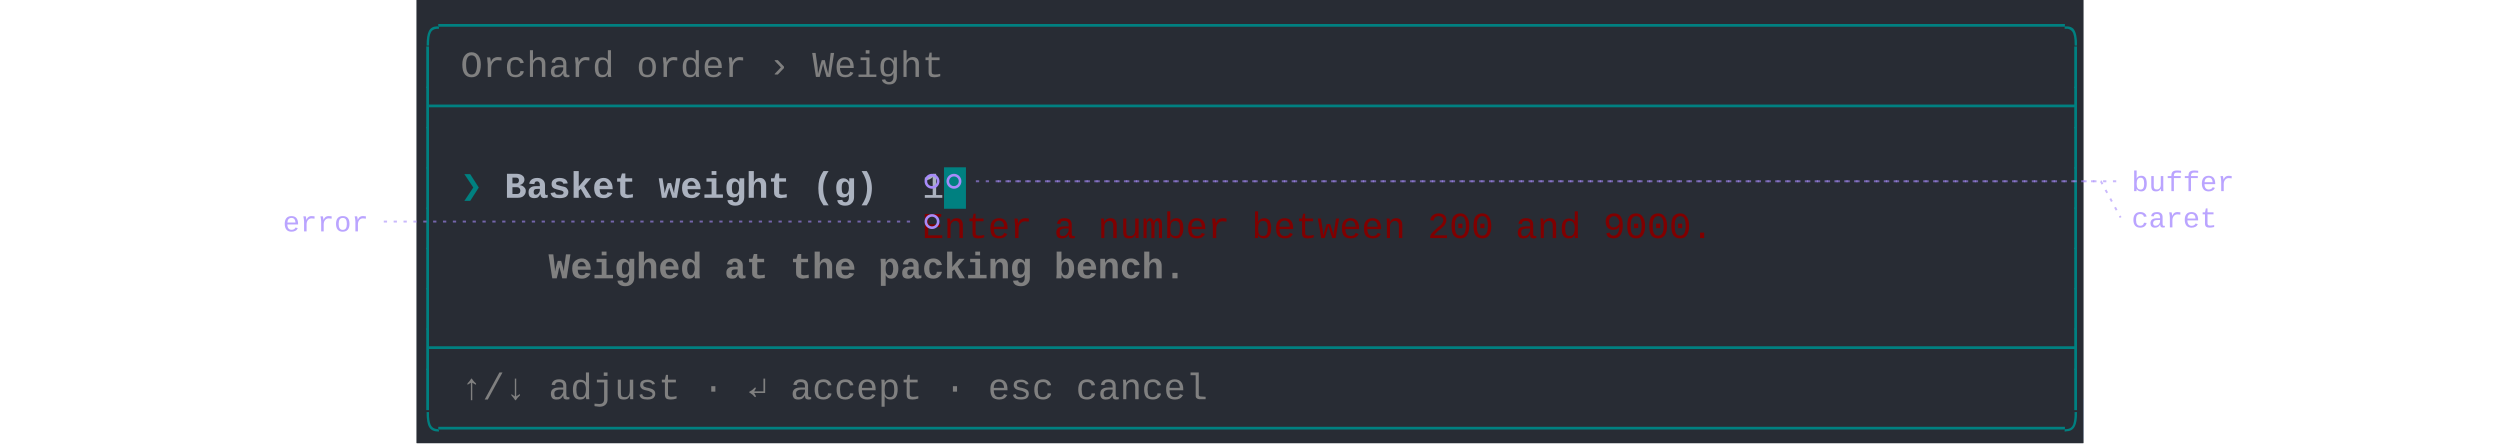
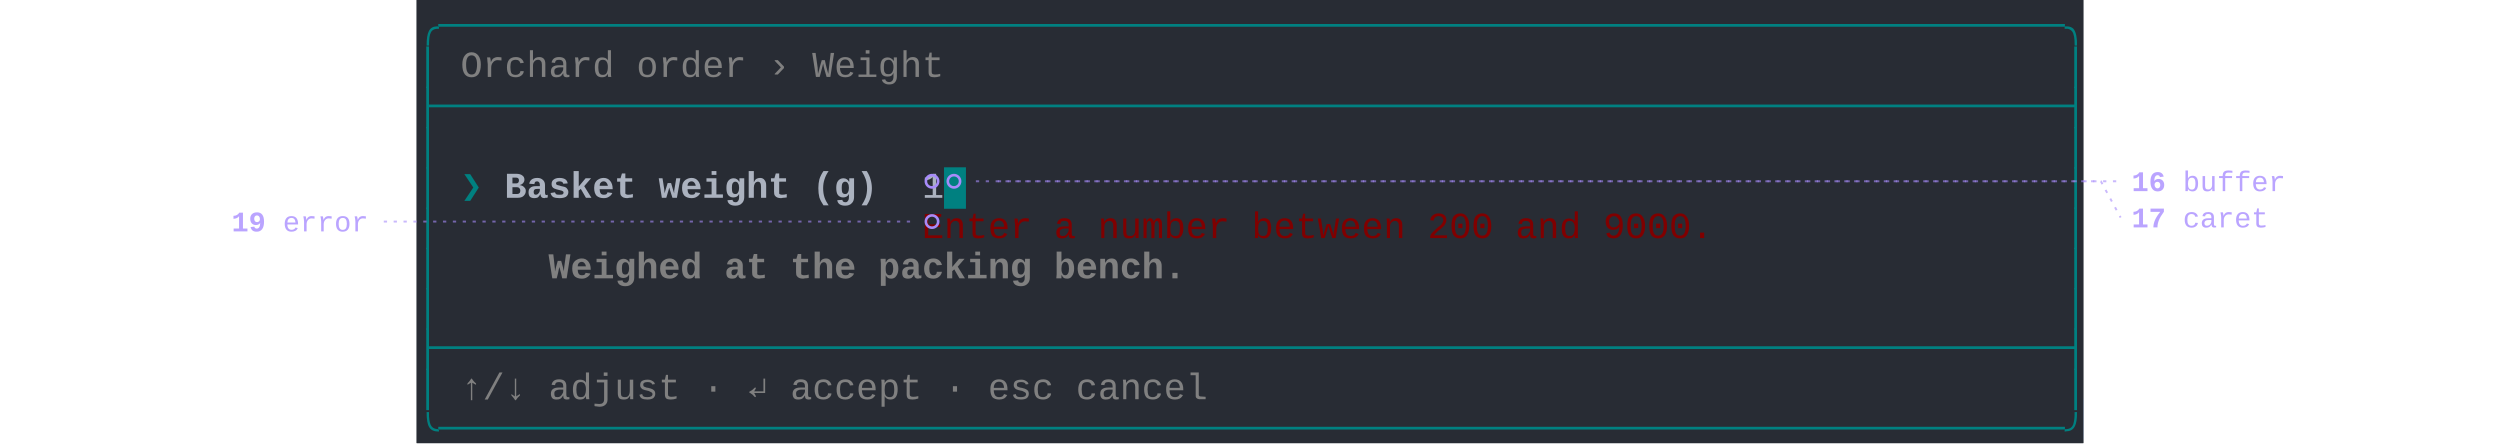
<svg xmlns="http://www.w3.org/2000/svg" xmlns:xlink="http://www.w3.org/1999/xlink" width="1140.00" height="202.07">
  <g transform="translate(190.00,0)">
    <svg width="760" height="202.07">
      <rect width="760" height="202.07" rx="0" ry="0" class="a" />
      <svg height="202.07" viewBox="0 0 76 20.207" width="760">
        <style>.a{fill:rgb(40,44,52)}.b{font-family:Consolas,"Courier New",Courier,"Liberation Mono",monospace}.c{fill:rgb(0,128,128);white-space:pre}.d{fill:transparent}.e{fill:rgb(82,139,255)}.f{fill:rgb(128,128,128);white-space:pre}.g{fill:rgb(0,128,128);font-weight:bold;white-space:pre}.h{fill:rgb(171,178,191);font-weight:bold;white-space:pre}.i{fill:rgb(171,178,191);white-space:pre}.j{fill:rgb(128,0,0);white-space:pre}.k{fill:rgb(128,128,128);font-weight:bold;white-space:pre}</style>
        <g font-family="Consolas, &quot;Courier New&quot;, Courier, &quot;Liberation Mono&quot;, monospace" font-size="1.67" class="b">
          <defs>
            <symbol id="1">
              <text x="0" y="1.67" class="c" textLength="76.152" lengthAdjust="spacingAndGlyphs">├──────────────────────────────────────────────────────────────────────────┤</text>
            </symbol>
            <symbol id="2">
              <text x="0" y="1.67" class="c" textLength="1.002" lengthAdjust="spacingAndGlyphs">│</text>
              <text x="75.15" y="1.67" class="c" textLength="1.002" lengthAdjust="spacingAndGlyphs">│</text>
            </symbol>
            <symbol id="a">
              <rect height="11" width="76" x="0" y="0" class="d" />
            </symbol>
            <symbol id="b">
              <rect height="1.837" width="1.102" class="e" />
            </symbol>
          </defs>
          <rect height="20.207" width="76" class="a" />
          <svg x="0" y="0" width="76">
            <svg x="0">
              <use xlink:href="#a" />
              <use xlink:href="#b" x="75.996" y="18.195" />
              <text x="0" y="1.67" class="c" textLength="76.152" lengthAdjust="spacingAndGlyphs">╭──────────────────────────────────────────────────────────────────────────╮</text>
              <text x="0" y="3.507" class="c" textLength="1.002" lengthAdjust="spacingAndGlyphs">│</text>
              <text x="2.004" y="3.507" class="f" textLength="7.014" lengthAdjust="spacingAndGlyphs">Orchard</text>
              <text x="10.02" y="3.507" class="f" textLength="5.01" lengthAdjust="spacingAndGlyphs">order</text>
              <text x="16.032" y="3.507" class="f" textLength="1.002" lengthAdjust="spacingAndGlyphs">›</text>
              <text x="18.036" y="3.507" class="f" textLength="6.012" lengthAdjust="spacingAndGlyphs">Weight</text>
              <text x="75.15" y="3.507" class="c" textLength="1.002" lengthAdjust="spacingAndGlyphs">│</text>
              <use xlink:href="#1" y="3.674" />
              <use xlink:href="#2" y="5.511" />
              <text x="0" y="9.018" class="c" textLength="1.002" lengthAdjust="spacingAndGlyphs">│</text>
              <text x="2.004" y="9.018" class="g" textLength="1.002" lengthAdjust="spacingAndGlyphs">❯</text>
              <text x="4.008" y="9.018" class="h" textLength="6.012" lengthAdjust="spacingAndGlyphs">Basket</text>
              <text x="11.022" y="9.018" class="h" textLength="6.012" lengthAdjust="spacingAndGlyphs">weight</text>
              <text x="18.036" y="9.018" class="h" textLength="3.006" lengthAdjust="spacingAndGlyphs">(g)</text>
              <text x="23.046" y="9.018" class="i" textLength="1.002" lengthAdjust="spacingAndGlyphs">1</text>
              <text x="24.048" y="9.018" class="g" textLength="1.002" lengthAdjust="spacingAndGlyphs">█</text>
              <text x="75.15" y="9.018" class="c" textLength="1.002" lengthAdjust="spacingAndGlyphs">│</text>
              <text x="0" y="10.855" class="c" textLength="1.002" lengthAdjust="spacingAndGlyphs">│</text>
              <text x="23.046" y="10.855" class="j" textLength="5.01" lengthAdjust="spacingAndGlyphs">Enter</text>
              <text x="29.058" y="10.855" class="j" textLength="1.002" lengthAdjust="spacingAndGlyphs">a</text>
              <text x="31.062" y="10.855" class="j" textLength="6.012" lengthAdjust="spacingAndGlyphs">number</text>
              <text x="38.076" y="10.855" class="j" textLength="7.014" lengthAdjust="spacingAndGlyphs">between</text>
              <text x="46.092" y="10.855" class="j" textLength="3.006" lengthAdjust="spacingAndGlyphs">200</text>
              <text x="50.1" y="10.855" class="j" textLength="3.006" lengthAdjust="spacingAndGlyphs">and</text>
              <text x="54.108" y="10.855" class="j" textLength="5.01" lengthAdjust="spacingAndGlyphs">9000.</text>
              <text x="75.15" y="10.855" class="c" textLength="1.002" lengthAdjust="spacingAndGlyphs">│</text>
              <text x="0" y="12.692" class="c" textLength="1.002" lengthAdjust="spacingAndGlyphs">│</text>
              <text x="6.012" y="12.692" class="k" textLength="7.014" lengthAdjust="spacingAndGlyphs">Weighed</text>
              <text x="14.028" y="12.692" class="k" textLength="2.004" lengthAdjust="spacingAndGlyphs">at</text>
              <text x="17.034" y="12.692" class="k" textLength="3.006" lengthAdjust="spacingAndGlyphs">the</text>
              <text x="21.042" y="12.692" class="k" textLength="7.014" lengthAdjust="spacingAndGlyphs">packing</text>
              <text x="29.058" y="12.692" class="k" textLength="6.012" lengthAdjust="spacingAndGlyphs">bench.</text>
              <text x="75.15" y="12.692" class="c" textLength="1.002" lengthAdjust="spacingAndGlyphs">│</text>
              <use xlink:href="#2" y="12.859" />
              <use xlink:href="#1" y="14.696" />
              <text x="0" y="18.203" class="c" textLength="1.002" lengthAdjust="spacingAndGlyphs">│</text>
              <text x="2.004" y="18.203" class="f" textLength="3.006" lengthAdjust="spacingAndGlyphs">↑/↓</text>
              <text x="6.012" y="18.203" class="f" textLength="6.012" lengthAdjust="spacingAndGlyphs">adjust</text>
              <text x="13.026" y="18.203" class="f" textLength="1.002" lengthAdjust="spacingAndGlyphs">·</text>
              <text x="15.03" y="18.203" class="f" textLength="1.002" lengthAdjust="spacingAndGlyphs">↵</text>
              <text x="17.034" y="18.203" class="f" textLength="6.012" lengthAdjust="spacingAndGlyphs">accept</text>
              <text x="24.048" y="18.203" class="f" textLength="1.002" lengthAdjust="spacingAndGlyphs">·</text>
              <text x="26.052" y="18.203" class="f" textLength="3.006" lengthAdjust="spacingAndGlyphs">esc</text>
              <text x="30.06" y="18.203" class="f" textLength="6.012" lengthAdjust="spacingAndGlyphs">cancel</text>
              <text x="75.15" y="18.203" class="c" textLength="1.002" lengthAdjust="spacingAndGlyphs">│</text>
              <text x="0" y="20.04" class="c" textLength="76.152" lengthAdjust="spacingAndGlyphs">╰──────────────────────────────────────────────────────────────────────────╯</text>
            </svg>
          </svg>
        </g>
      </svg>
    </svg>
  </g>
  <g>
    <circle cx="425.00" cy="82.66" r="2.8" fill="none" stroke="rgb(167,139,250)" stroke-width="1.2" />
    <path d="M 455.00 82.66 L 958.00 82.66 L 967.00 82.66" fill="none" stroke="rgb(167,139,250)" stroke-width="0.9" stroke-linejoin="round" stroke-opacity="0.6" stroke-dasharray="1.5 3" />
-     <text x="972.00" y="87.16" text-anchor="start" fill="rgb(186,164,255)" font-family="Consolas, &quot;Courier New&quot;, Courier, monospace" font-size="13">buffer</text>
+     <text x="972.00" y="87.16" text-anchor="start" fill="rgb(186,164,255)" font-family="Consolas, &quot;Courier New&quot;, Courier, monospace" font-size="13">
+       <tspan font-weight="bold">16</tspan> buffer</text>
    <circle cx="435.00" cy="82.66" r="2.8" fill="none" stroke="rgb(167,139,250)" stroke-width="1.2" />
    <path d="M 445.00 82.66 L 958.00 82.66 L 967.00 99.20" fill="none" stroke="rgb(167,139,250)" stroke-width="0.9" stroke-linejoin="round" stroke-opacity="0.6" stroke-dasharray="1.5 3" />
-     <text x="972.00" y="103.70" text-anchor="start" fill="rgb(186,164,255)" font-family="Consolas, &quot;Courier New&quot;, Courier, monospace" font-size="13">caret</text>
+     <text x="972.00" y="103.70" text-anchor="start" fill="rgb(186,164,255)" font-family="Consolas, &quot;Courier New&quot;, Courier, monospace" font-size="13">
+       <tspan font-weight="bold">17</tspan> caret</text>
    <circle cx="425.00" cy="101.03" r="2.8" fill="none" stroke="rgb(167,139,250)" stroke-width="1.2" />
    <path d="M 415.00 101.03 L 182.00 101.03 L 173.00 101.03" fill="none" stroke="rgb(167,139,250)" stroke-width="0.9" stroke-linejoin="round" stroke-opacity="0.6" stroke-dasharray="1.5 3" />
-     <text x="168.00" y="105.53" text-anchor="end" fill="rgb(186,164,255)" font-family="Consolas, &quot;Courier New&quot;, Courier, monospace" font-size="13">error</text>
+     <text x="168.00" y="105.53" text-anchor="end" fill="rgb(186,164,255)" font-family="Consolas, &quot;Courier New&quot;, Courier, monospace" font-size="13">
+       <tspan font-weight="bold">19</tspan> error</text>
  </g>
</svg>
